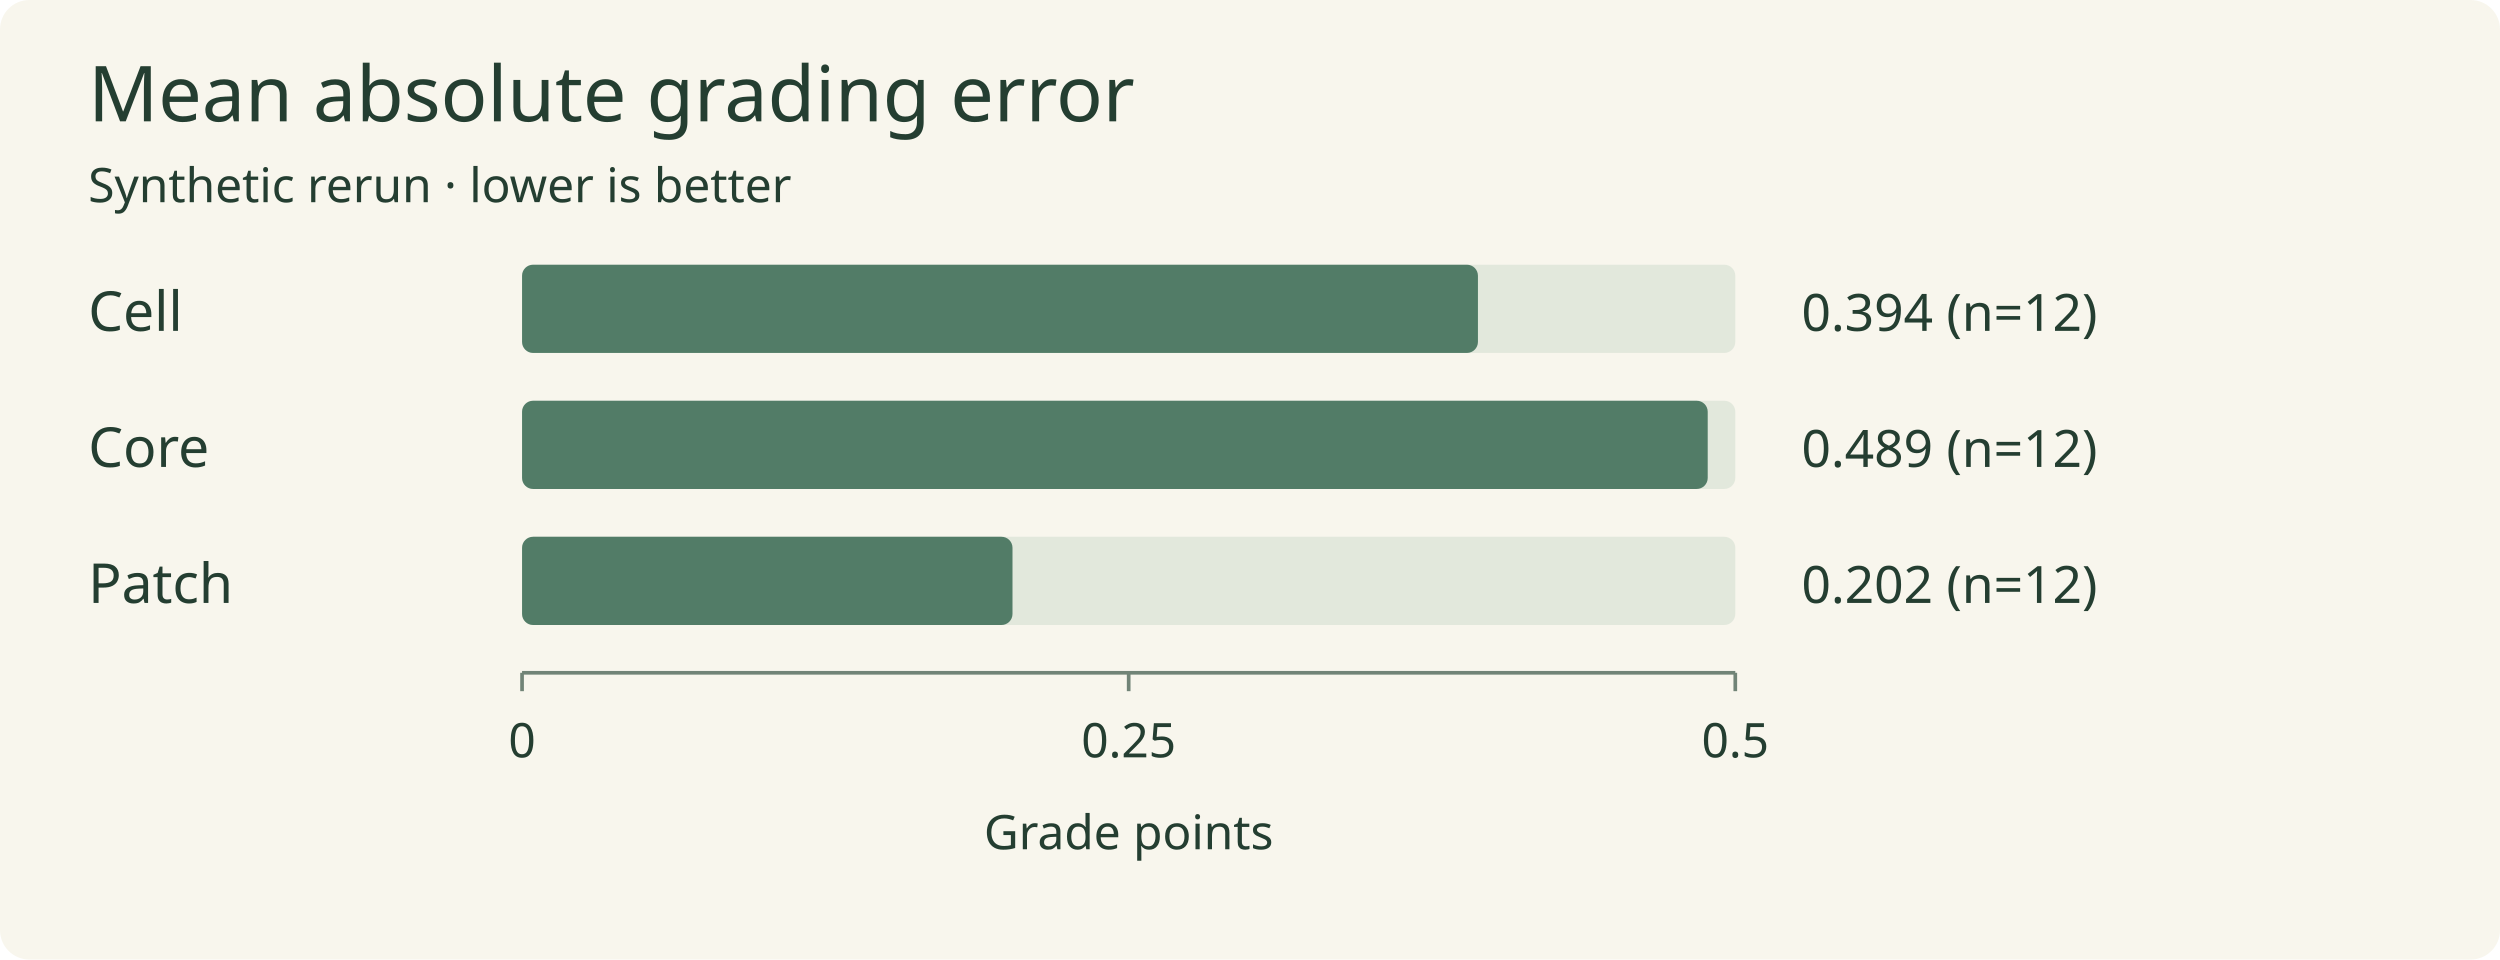
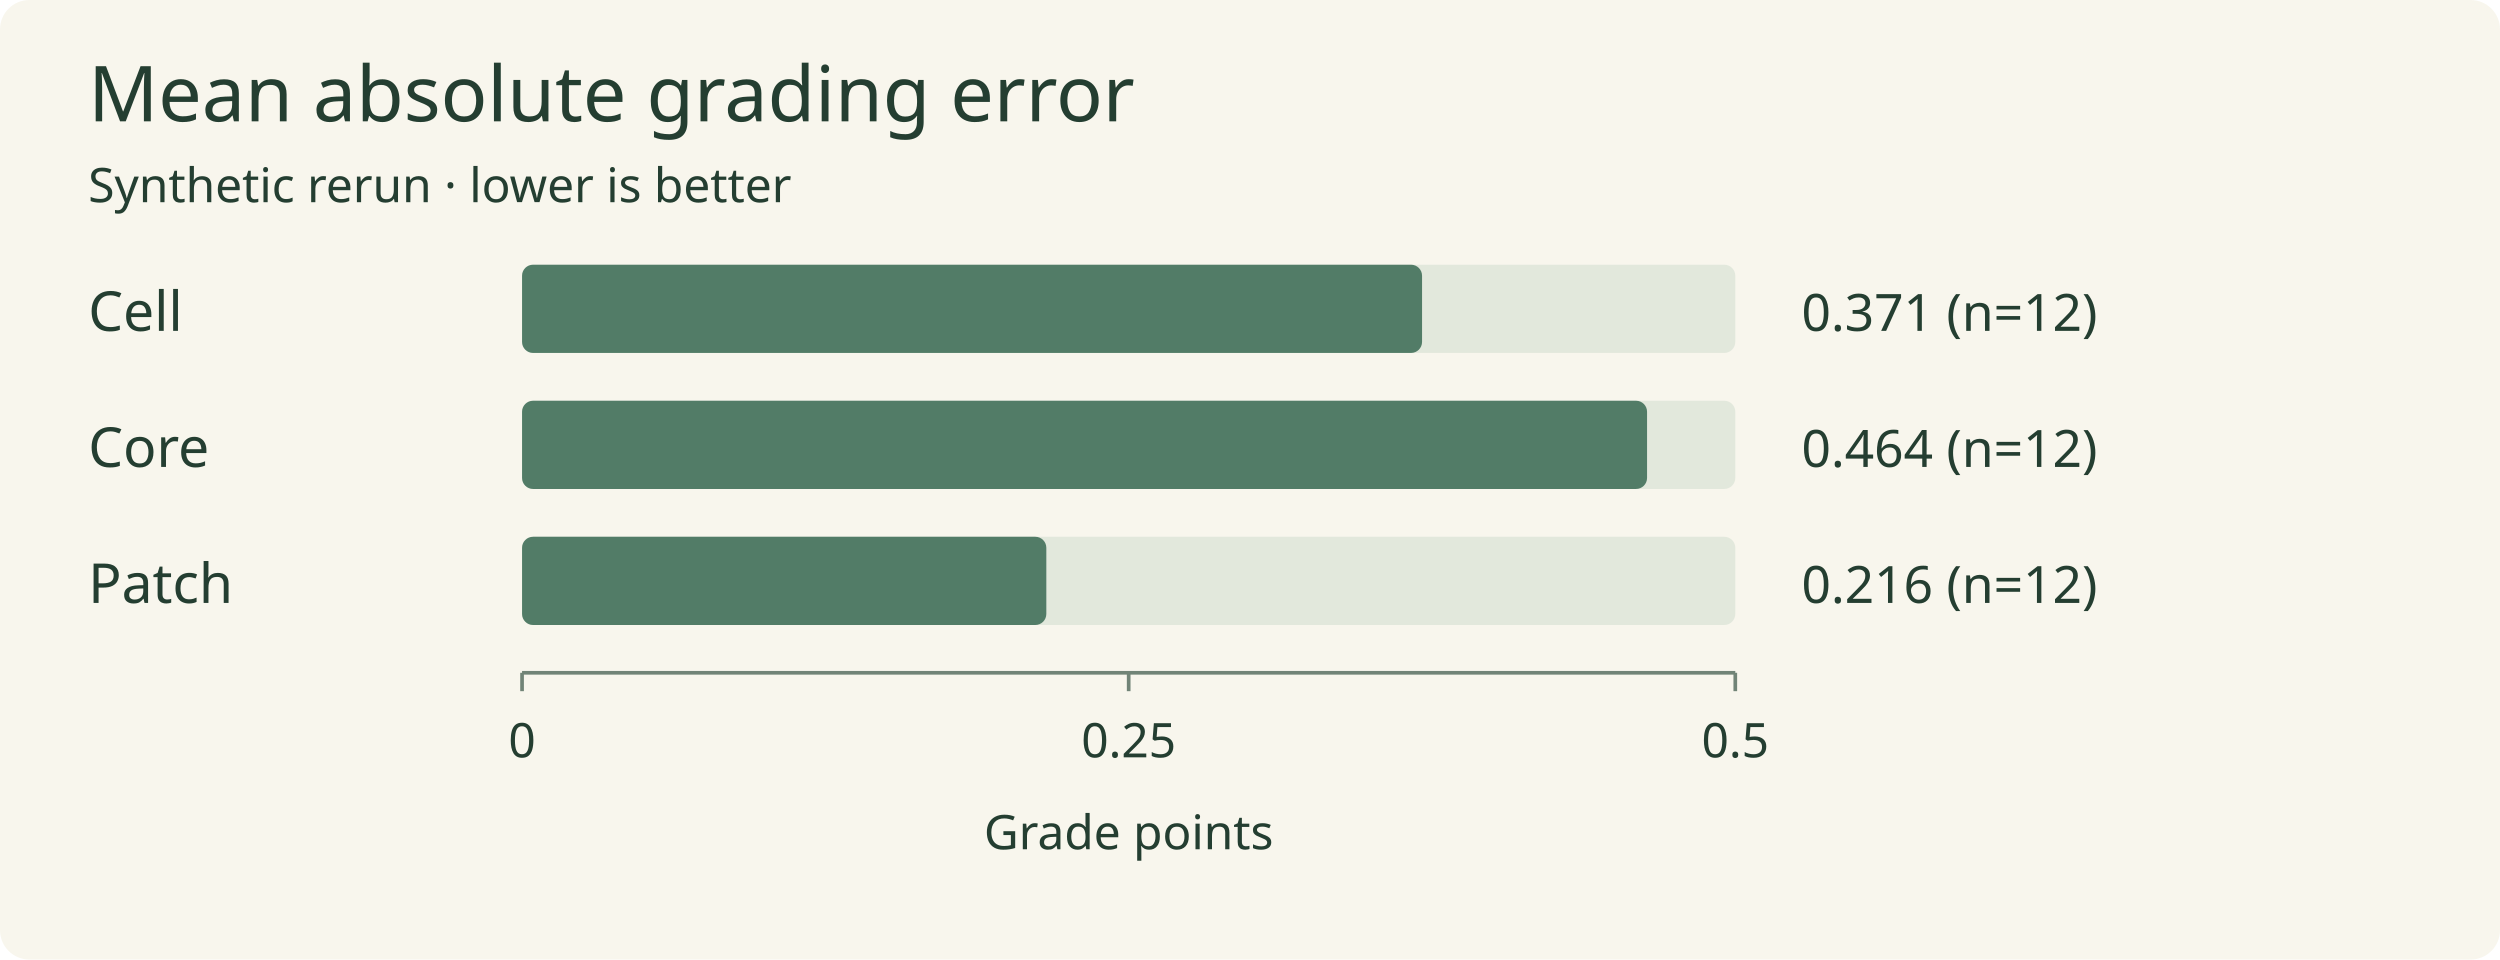
<svg xmlns="http://www.w3.org/2000/svg" viewBox="0 0 680 261" role="img">
  <rect width="100%" height="100%" rx="8" fill="#f8f6ed" />
  <g font-family="system-ui, sans-serif" fill="#243e31">
    <text x="24" y="33" font-size="21">Mean absolute grading error</text>
    <text x="24" y="55" font-size="13">Synthetic rerun · lower is better</text>
    <text x="24" y="90" font-size="15">Cell</text>
    <rect x="142" y="72" width="330" height="24" rx="3" fill="#e2e8dc" />
-     <rect x="142" y="72" width="260.0" height="24" rx="3" fill="#527c67" />
-     <text x="490" y="90" font-size="14">0.394 (n=12)</text>
+     <rect x="142" y="72" width="244.8" height="24" rx="3" fill="#527c67" />
+     <text x="490" y="90" font-size="14">0.371 (n=12)</text>
    <text x="24" y="127" font-size="15">Core</text>
    <rect x="142" y="109" width="330" height="24" rx="3" fill="#e2e8dc" />
-     <rect x="142" y="109" width="322.5" height="24" rx="3" fill="#527c67" />
-     <text x="490" y="127" font-size="14">0.489 (n=12)</text>
+     <rect x="142" y="109" width="306.0" height="24" rx="3" fill="#527c67" />
+     <text x="490" y="127" font-size="14">0.464 (n=12)</text>
    <text x="24" y="164" font-size="15">Patch</text>
    <rect x="142" y="146" width="330" height="24" rx="3" fill="#e2e8dc" />
-     <rect x="142" y="146" width="133.4" height="24" rx="3" fill="#527c67" />
-     <text x="490" y="164" font-size="14">0.202 (n=12)</text>
+     <rect x="142" y="146" width="142.6" height="24" rx="3" fill="#527c67" />
+     <text x="490" y="164" font-size="14">0.216 (n=12)</text>
    <path d="M142 183h330" stroke="#718477" />
    <path d="M142 183v5" stroke="#718477" />
    <text x="142" y="206" text-anchor="middle" font-size="13">0</text>
    <path d="M307 183v5" stroke="#718477" />
    <text x="307" y="206" text-anchor="middle" font-size="13">0.25</text>
    <path d="M472 183v5" stroke="#718477" />
    <text x="472" y="206" text-anchor="middle" font-size="13">0.5</text>
    <text x="307" y="231" text-anchor="middle" font-size="13">Grade points</text>
  </g>
</svg>
